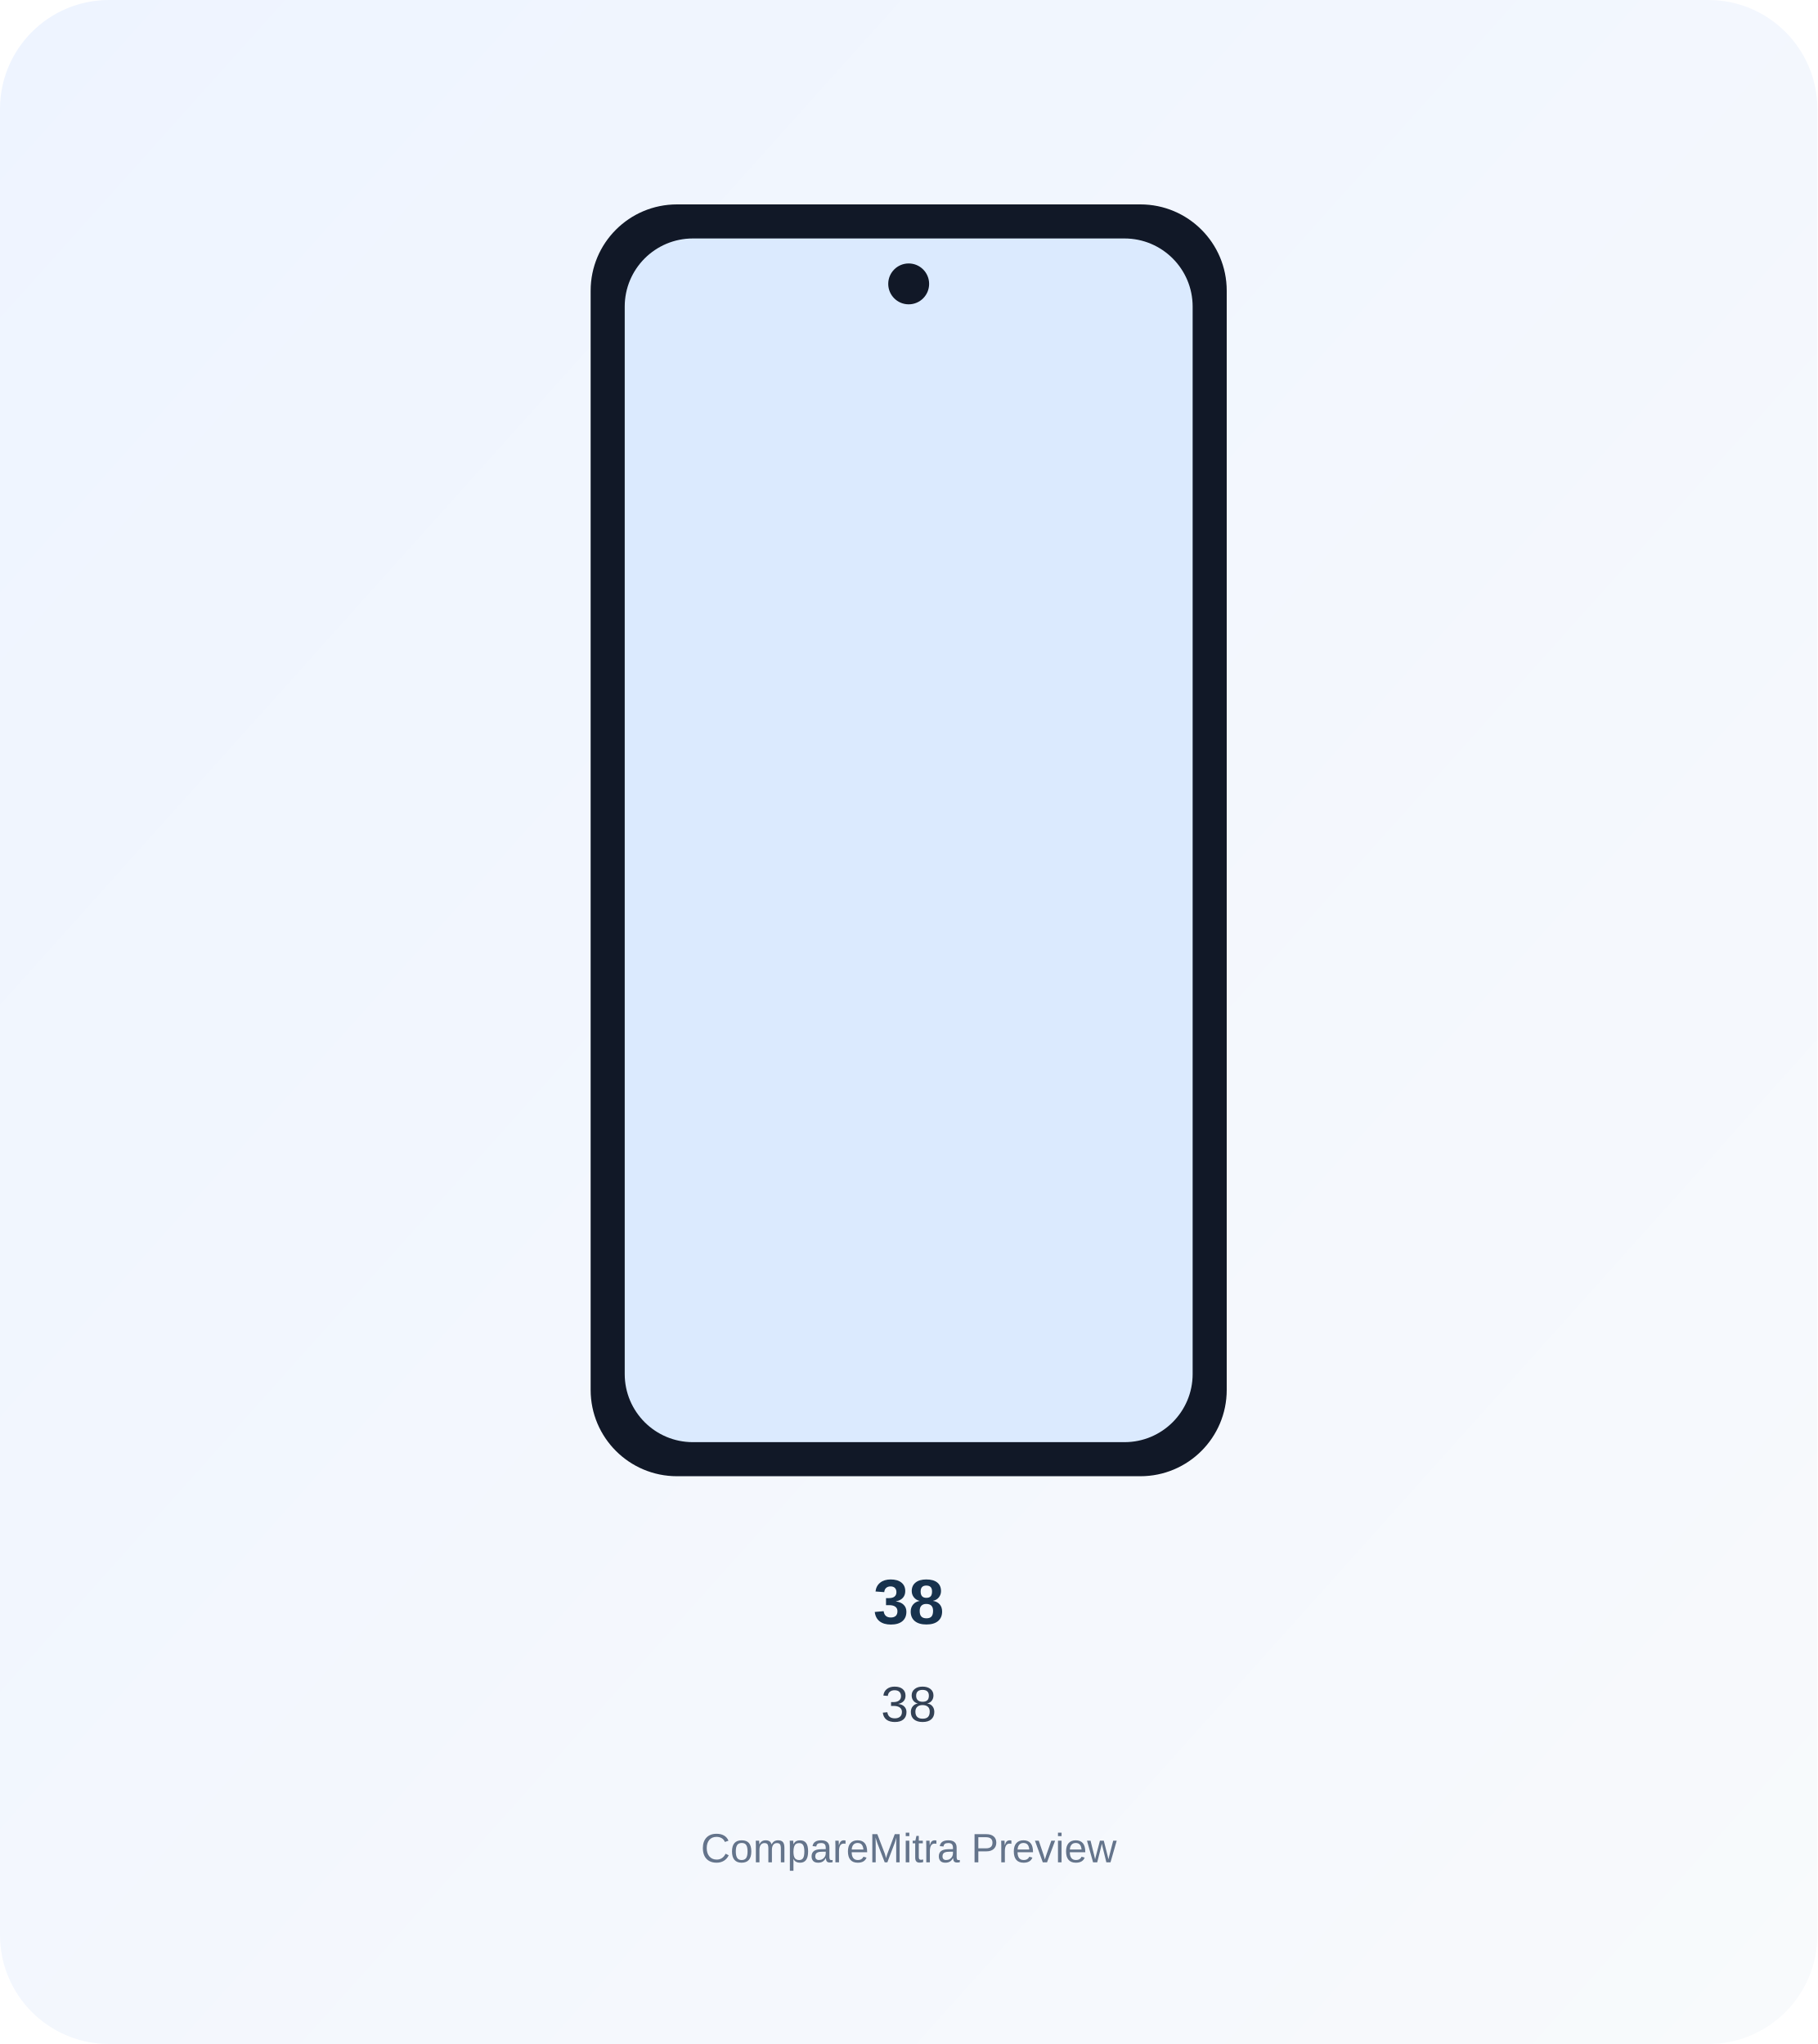
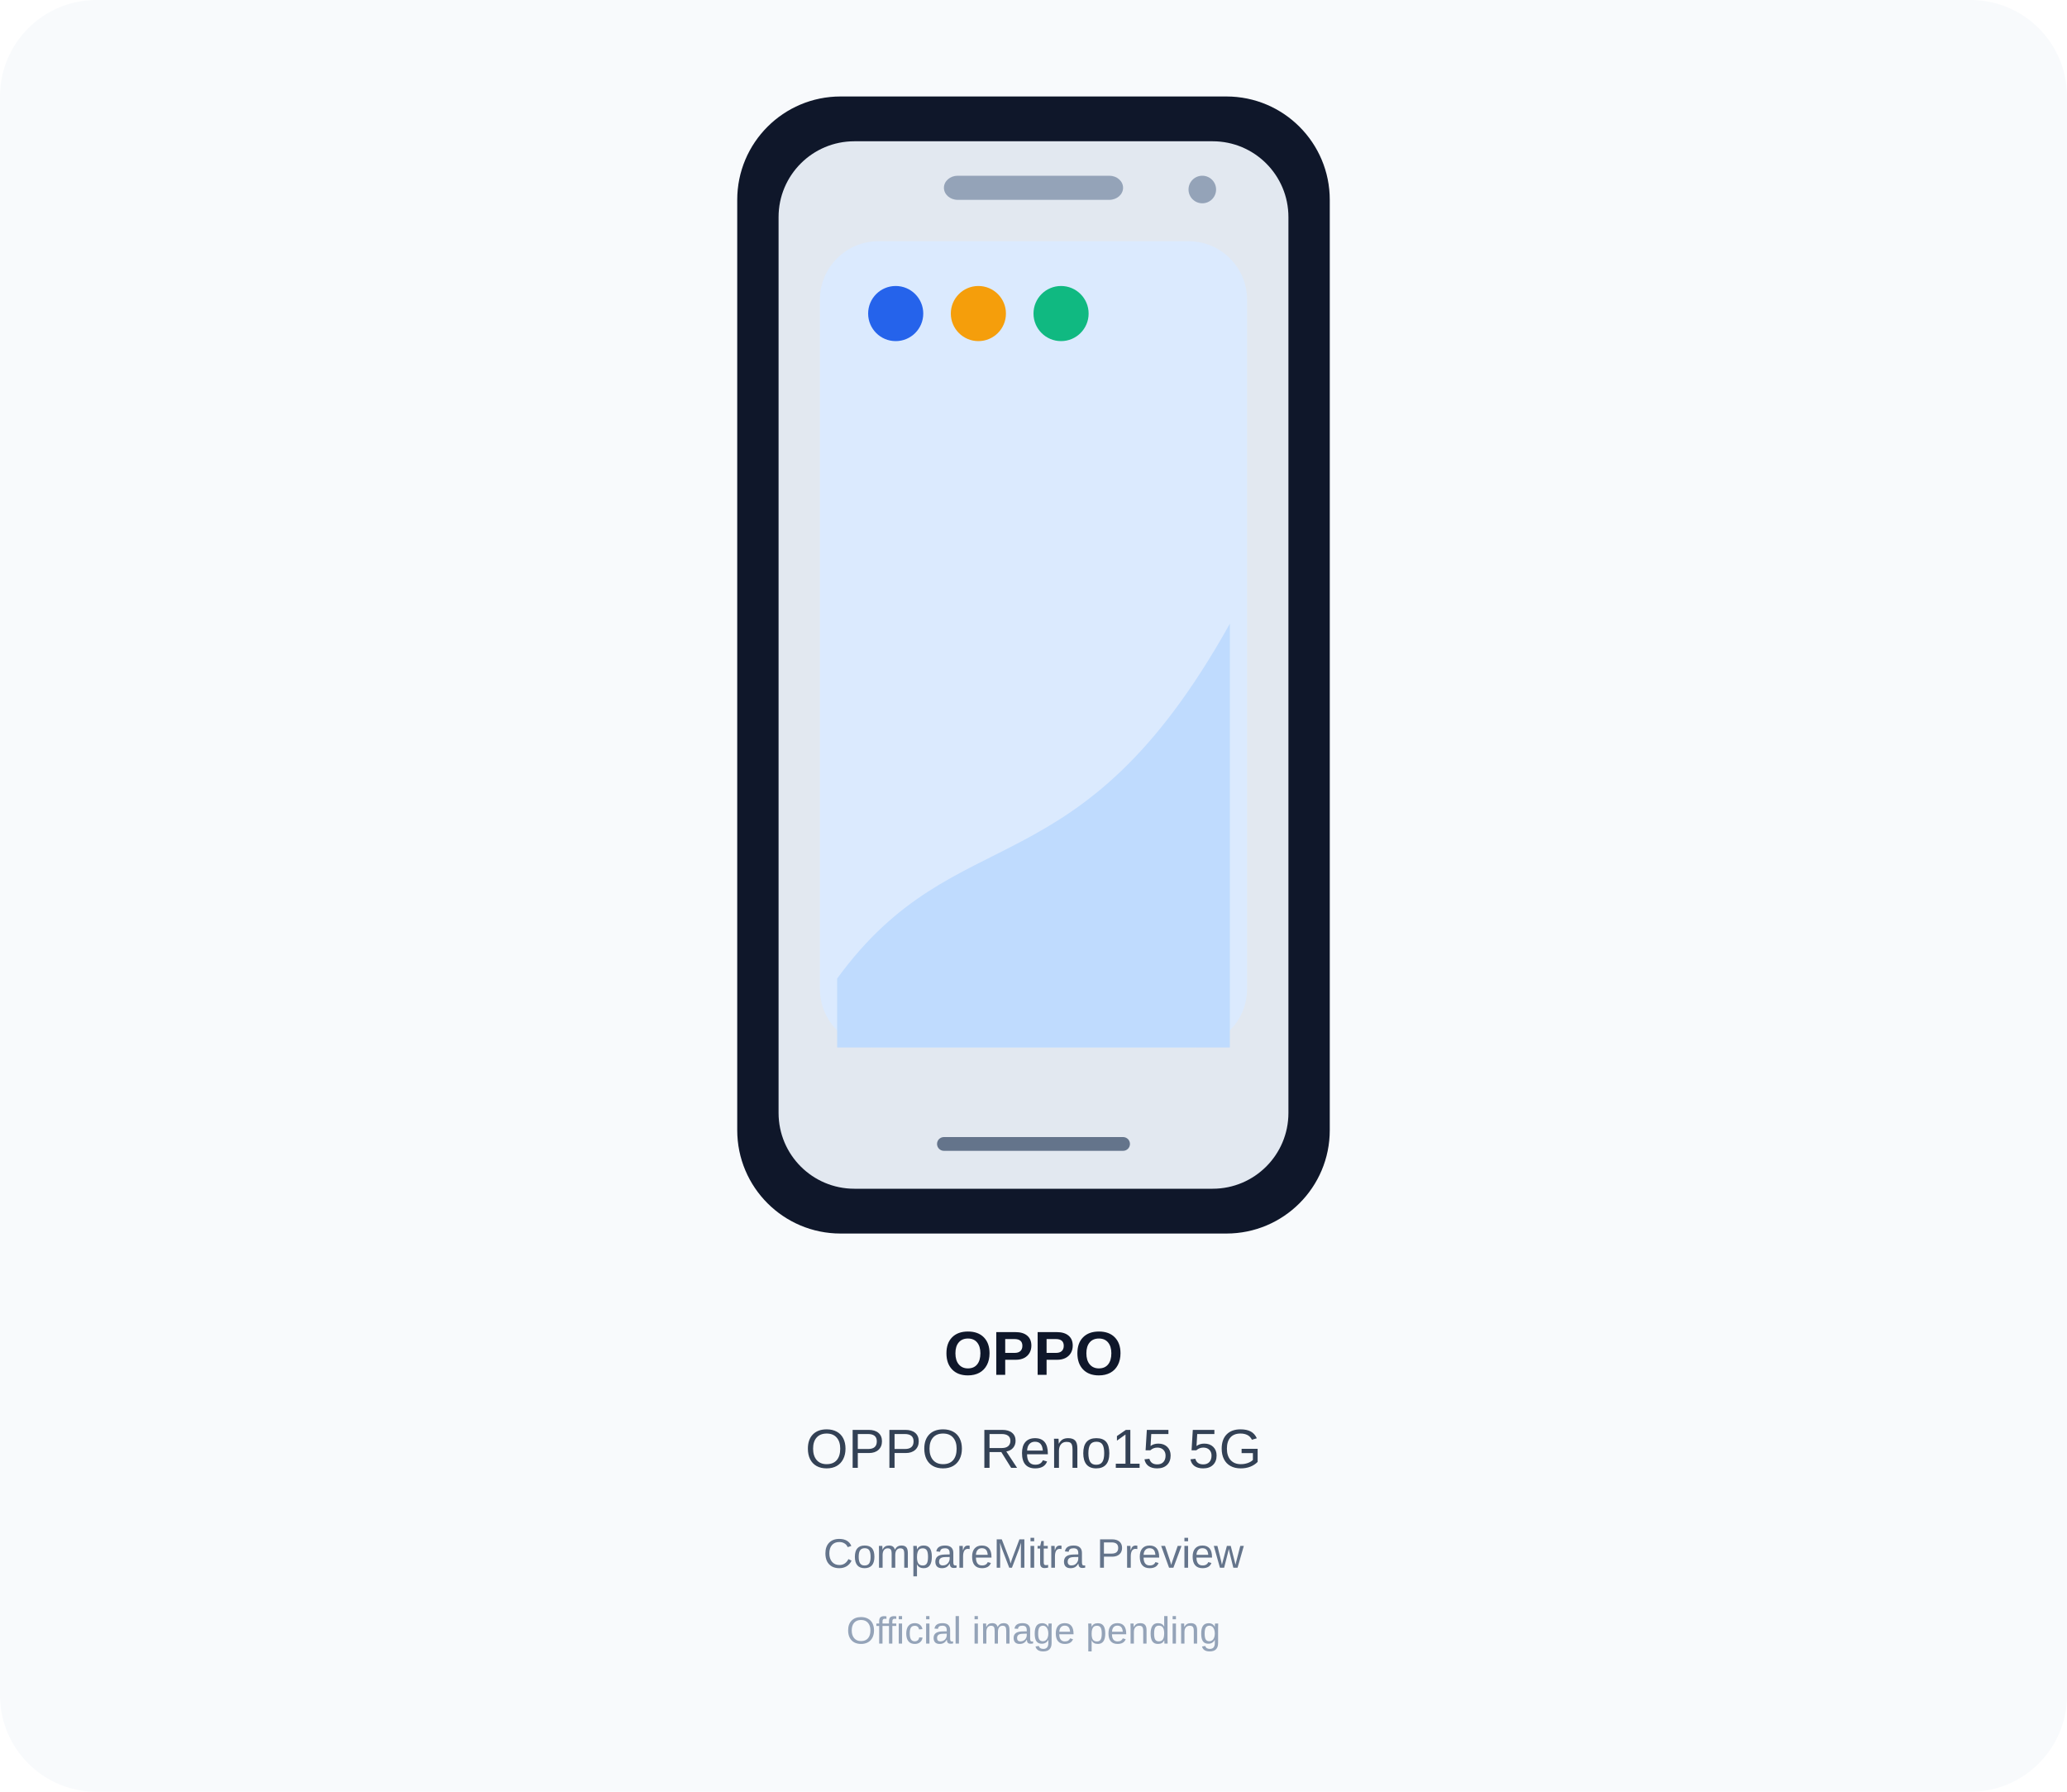
- <svg xmlns="http://www.w3.org/2000/svg" width="800" height="900" viewBox="0 0 800 900">
-   <defs>
-     <linearGradient id="bg" x1="0" y1="0" x2="1" y2="1">
-       <stop offset="0" stop-color="#eef4ff" />
-       <stop offset="1" stop-color="#f8fafc" />
-     </linearGradient>
-   </defs>
-   <rect width="800" height="900" rx="48" fill="url(#bg)" />
-   <rect x="260" y="90" width="280" height="560" rx="38" fill="#111827" />
-   <rect x="275" y="105" width="250" height="530" rx="30" fill="#dbeafe" />
-   <circle cx="400" cy="125" r="9" fill="#111827" />
-   <text x="400" y="715" text-anchor="middle" font-family="Arial,sans-serif" font-size="28" font-weight="700" fill="#17324d">38</text>
-   <text x="400" y="758" text-anchor="middle" font-family="Arial,sans-serif" font-size="22" fill="#334155">38</text>
-   <text x="400" y="820" text-anchor="middle" font-family="Arial,sans-serif" font-size="18" fill="#64748b">CompareMitra Preview</text>
+ <svg xmlns="http://www.w3.org/2000/svg" width="600" height="520" viewBox="0 0 600 520" role="img" aria-label="OPPO OPPO Reno15 5G — CompareMitra preview">
+   <rect width="600" height="520" rx="28" fill="#f8fafc" />
+   <rect x="214" y="28" width="172" height="330" rx="30" fill="#0f172a" />
+   <rect x="226" y="41" width="148" height="304" rx="22" fill="#e2e8f0" />
+   <rect x="274" y="51" width="52" height="7" rx="4" fill="#94a3b8" />
+   <circle cx="349" cy="55" r="4" fill="#94a3b8" />
+   <rect x="238" y="70" width="124" height="234" rx="17" fill="#dbeafe" />
+   <circle cx="260" cy="91" r="8" fill="#2563eb" />
+   <circle cx="284" cy="91" r="8" fill="#f59e0b" />
+   <circle cx="308" cy="91" r="8" fill="#10b981" />
+   <path d="M243 284 C278 236 313 260 357 181 L357 304 L243 304 Z" fill="#bfdbfe" />
+   <rect x="272" y="330" width="56" height="4" rx="2" fill="#64748b" />
+   <text x="300" y="399" text-anchor="middle" font-family="Arial,Helvetica,sans-serif" font-size="18" font-weight="700" fill="#0f172a">OPPO</text>
+   <text x="300" y="426" text-anchor="middle" font-family="Arial,Helvetica,sans-serif" font-size="16" fill="#334155">OPPO Reno15 5G</text>
+   <text x="300" y="455" text-anchor="middle" font-family="Arial,Helvetica,sans-serif" font-size="12" fill="#64748b">CompareMitra Preview</text>
+   <text x="300" y="477" text-anchor="middle" font-family="Arial,Helvetica,sans-serif" font-size="11" fill="#94a3b8">Official image pending</text>
</svg>
